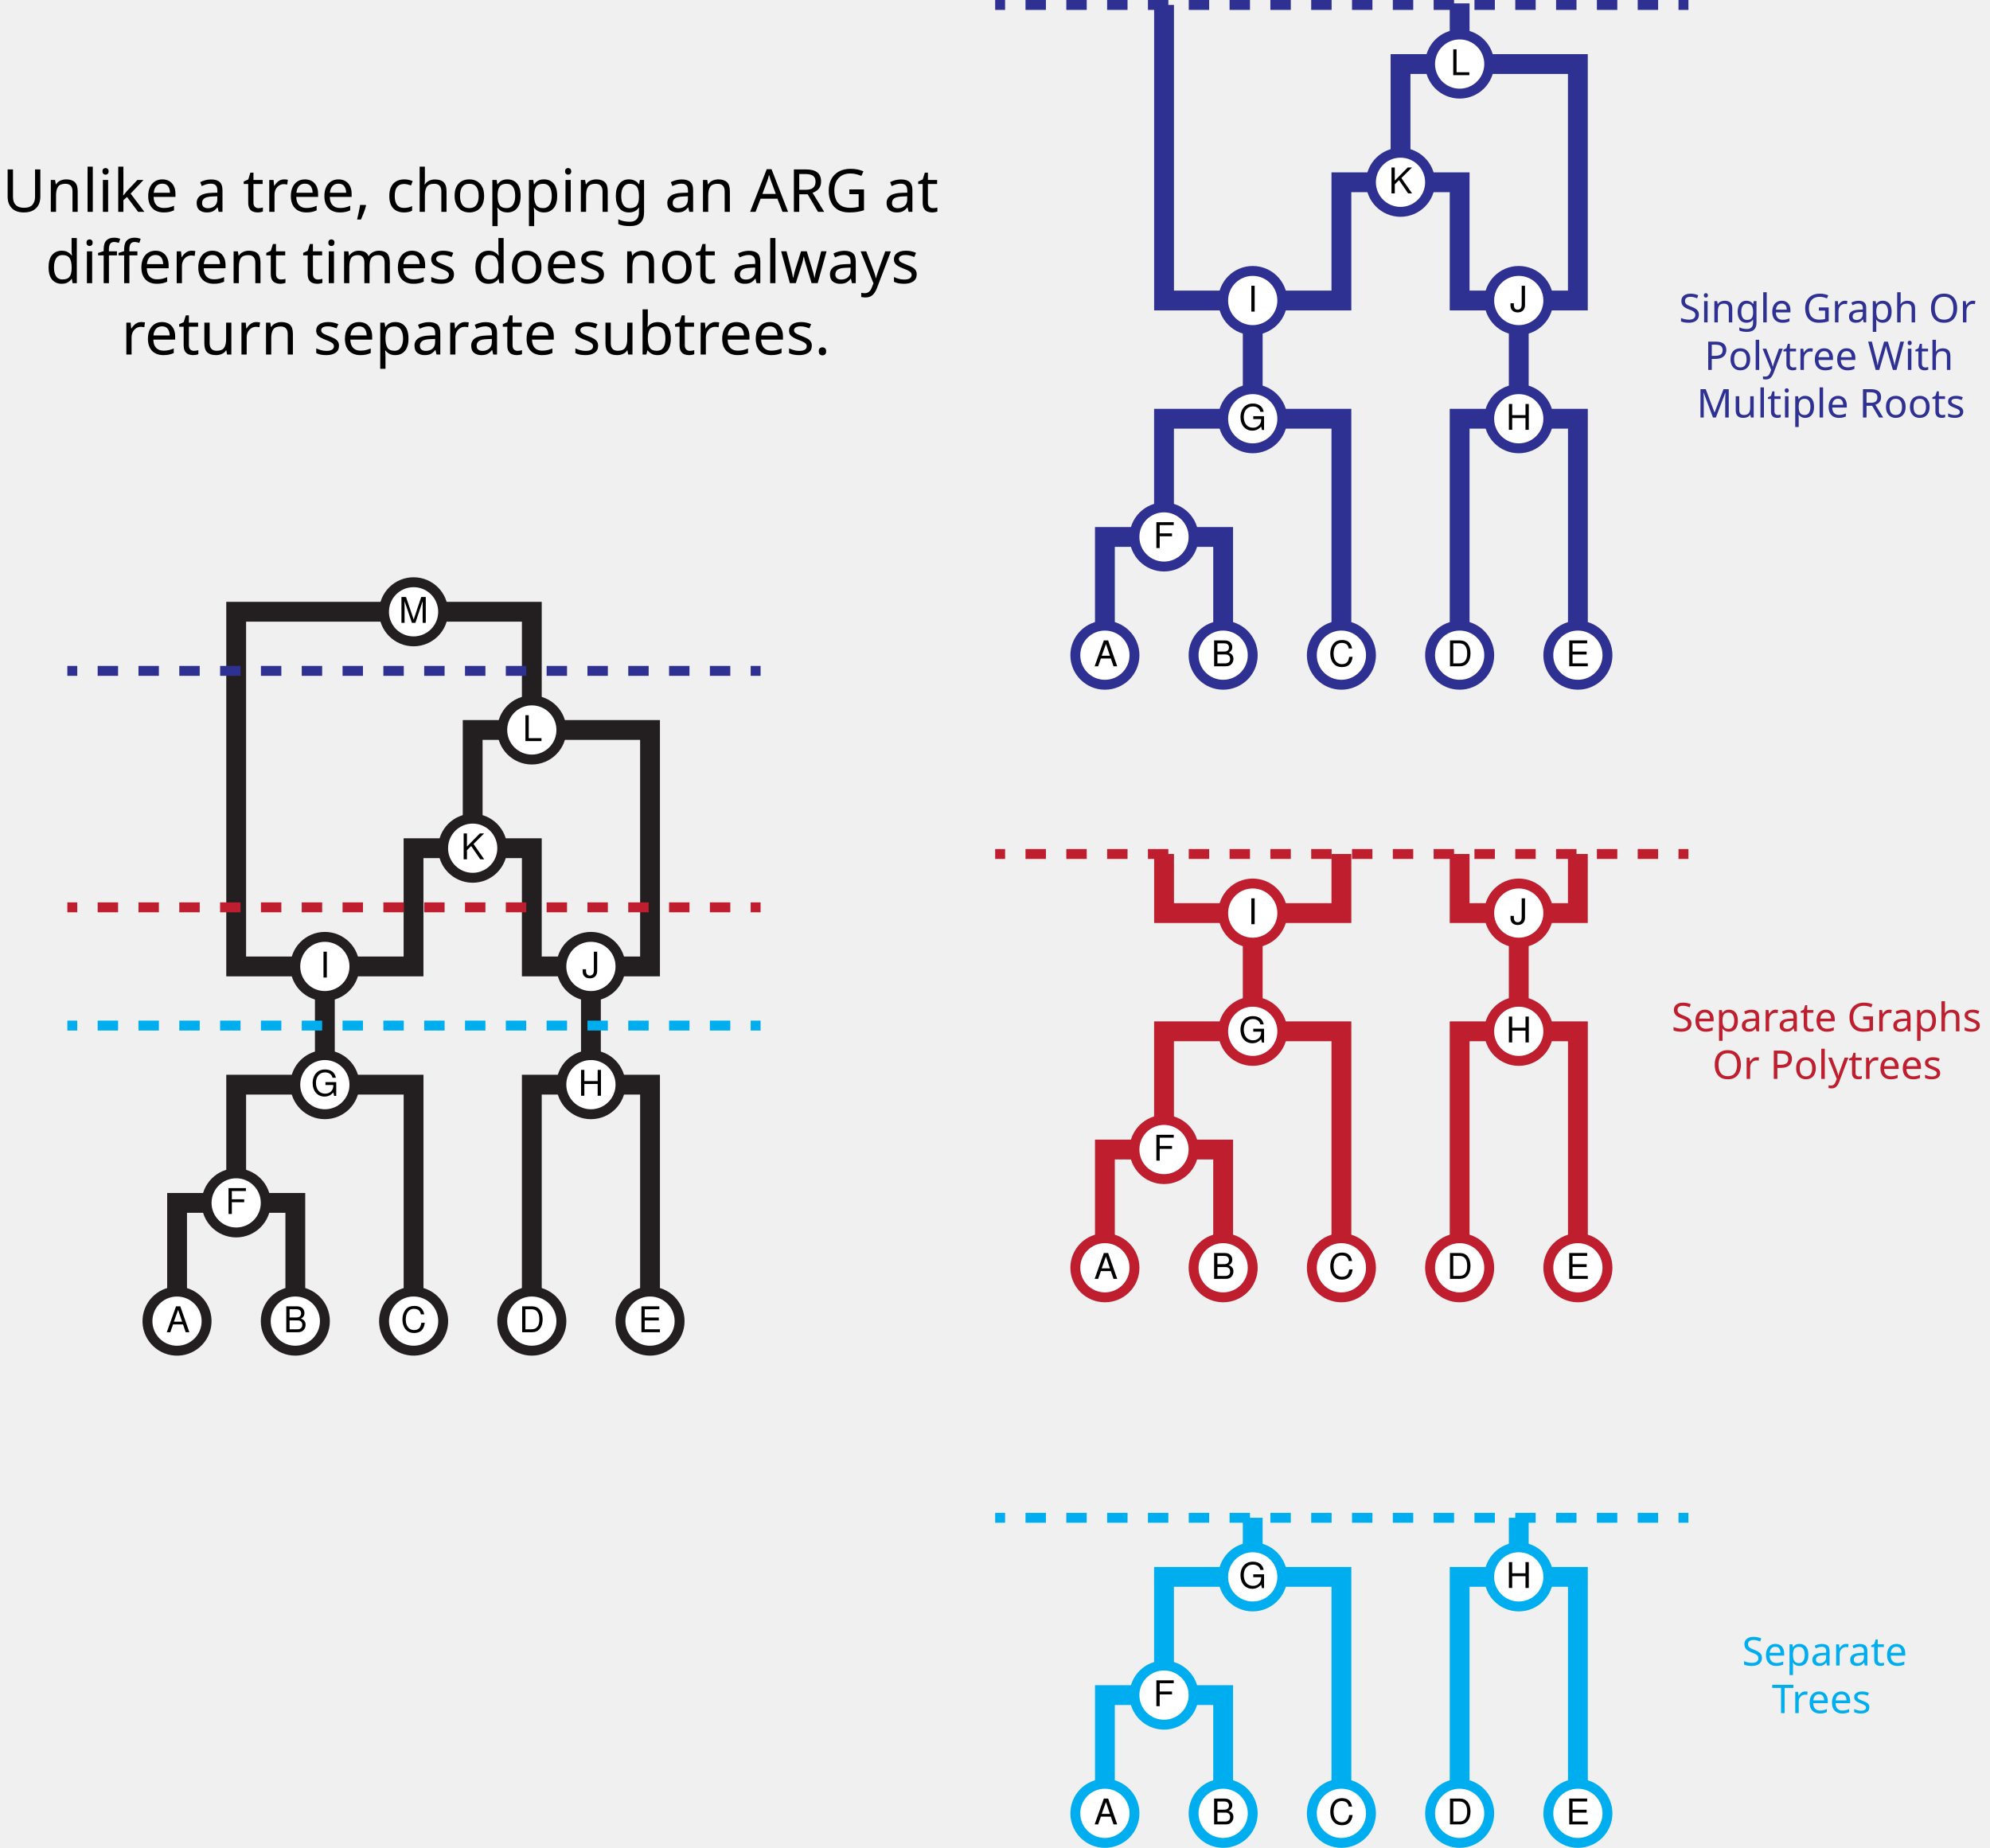
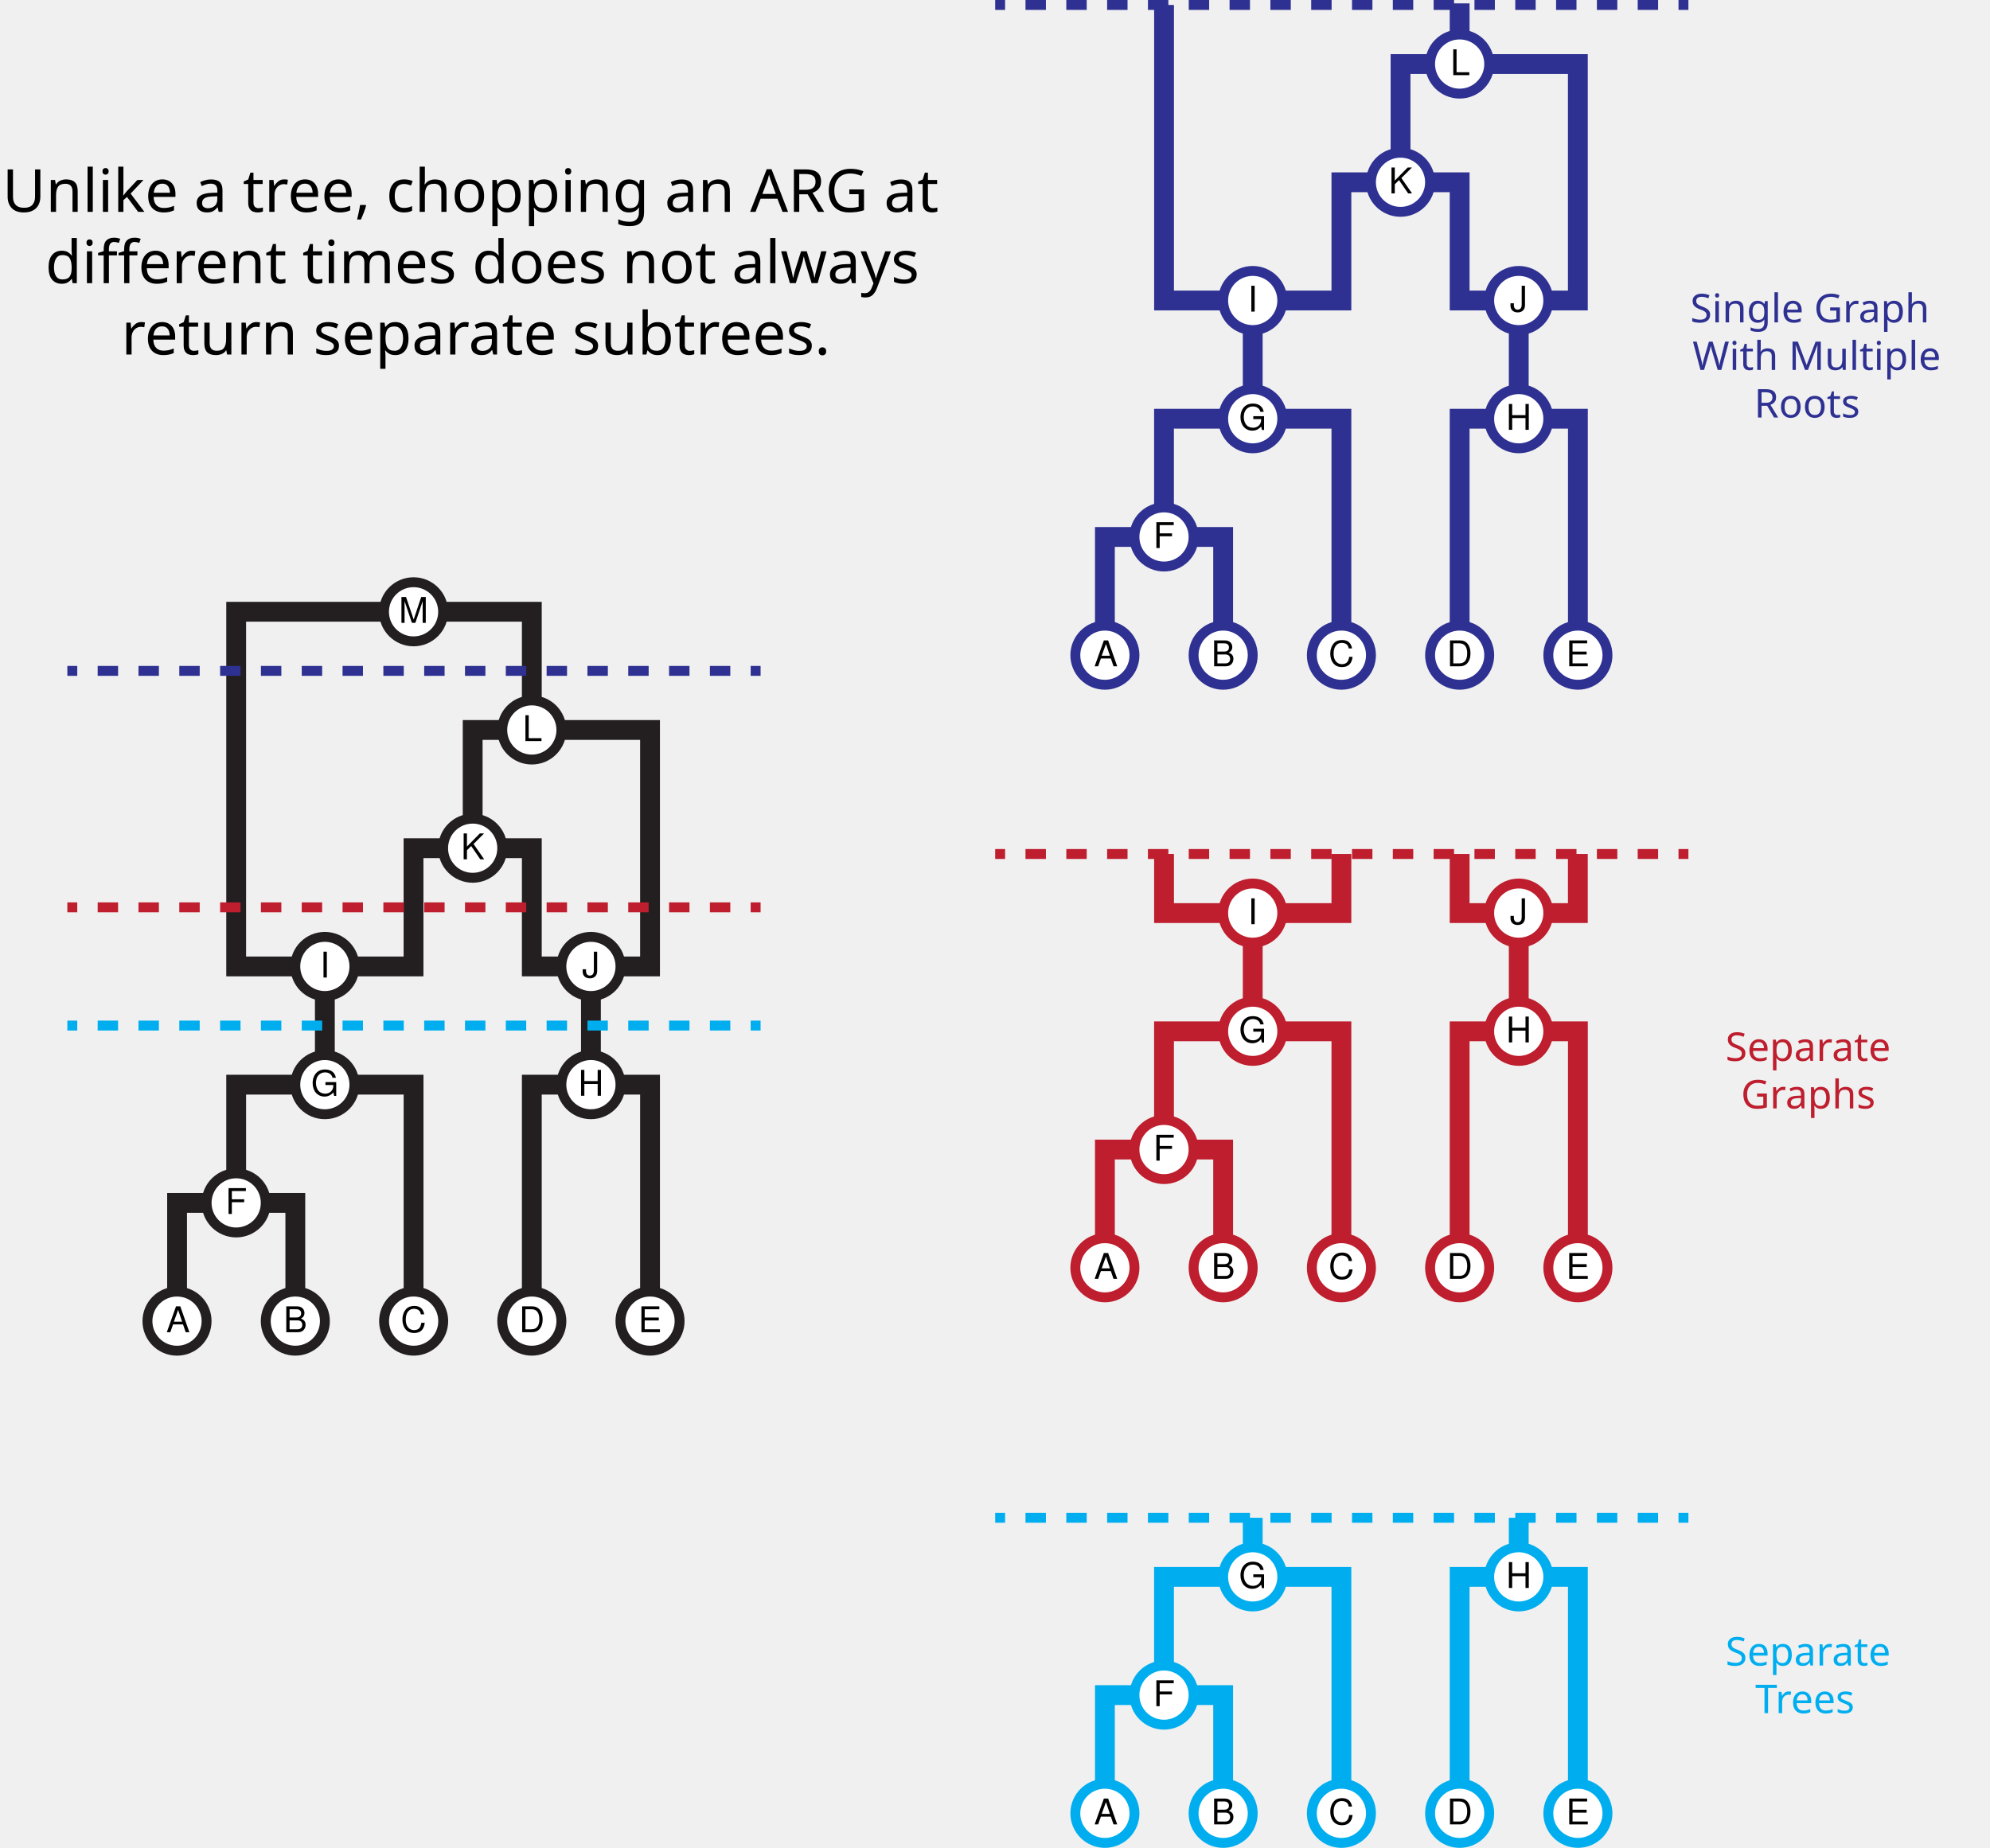
<svg xmlns="http://www.w3.org/2000/svg" version="1.1" id="Layer_1" x="0px" y="0px" viewBox="0 0 5020.1 4662.2" style="enable-background:new 0 0 5020.1 4662.2;" xml:space="preserve">
  <style type="text/css">
	.st0{fill:none;stroke:#231F20;stroke-width:50;stroke-miterlimit:10;}
	.st1{fill:#FFFFFF;stroke:#231F20;stroke-width:24.999;stroke-linejoin:round;stroke-miterlimit:4;}
	.st2{fill:#FFFFFF;stroke:#231F20;stroke-width:25;stroke-linejoin:round;}
	.st3{fill:#FFFFFF;stroke:#231F20;stroke-width:25.001;stroke-linejoin:round;stroke-miterlimit:4;}
	.st4{fill:#FFFFFF;stroke:#231F20;stroke-width:25;stroke-linejoin:round;}
	.st5{fill:#010101;}
	.st6{font-family:'Helvetica';}
	.st7{font-size:89.49px;}
- 	.st8{letter-spacing:-2;}
- 	.st9{letter-spacing:-1;}
- 	.st10{fill:none;stroke:#00AEEF;stroke-width:25;stroke-miterlimit:10;}
- 	.st11{fill:none;stroke:#00AEEF;stroke-width:25;stroke-miterlimit:10;stroke-dasharray:51.48,51.48;}
- 	.st12{fill:none;stroke:#BE1E2D;stroke-width:25;stroke-miterlimit:10;}
- 	.st13{fill:none;stroke:#BE1E2D;stroke-width:25;stroke-miterlimit:10;stroke-dasharray:51.48,51.48;}
- 	.st14{fill:none;stroke:#2E3192;stroke-width:25;stroke-miterlimit:10;}
- 	.st15{fill:none;stroke:#2E3192;stroke-width:25;stroke-miterlimit:10;stroke-dasharray:51.48,51.48;}
- 	.st16{fill:none;stroke:#2E3192;stroke-width:50;stroke-miterlimit:10;}
- 	.st17{fill:#FFFFFF;stroke:#2E3192;stroke-width:25;stroke-linejoin:round;}
- 	.st18{fill:none;stroke:#BE1E2D;stroke-width:50;stroke-miterlimit:10;}
- 	.st19{fill:#FFFFFF;stroke:#BE1E2D;stroke-width:25;stroke-linejoin:round;}
- 	.st20{fill:none;stroke:#00AEEF;stroke-width:50;stroke-miterlimit:10;}
- 	.st21{fill:#FFFFFF;stroke:#00AEEF;stroke-width:25;stroke-linejoin:round;}
- 	.st22{font-family:'ArialMT';}
- 	.st23{font-size:150px;}
- 	.st24{enable-background:new    ;}
- 	.st25{fill:#2E3192;}
- 	.st26{font-size:100px;}
- 	.st27{fill:#BE1E2D;}
- 	.st28{fill:#00AEEF;}
+ 	.st8{letter-spacing:-1;}
+ 	.st9{fill:none;stroke:#00AEEF;stroke-width:25;stroke-miterlimit:10;}
+ 	.st10{fill:none;stroke:#00AEEF;stroke-width:25;stroke-miterlimit:10;stroke-dasharray:51.48,51.48;}
+ 	.st11{fill:none;stroke:#BE1E2D;stroke-width:25;stroke-miterlimit:10;}
+ 	.st12{fill:none;stroke:#BE1E2D;stroke-width:25;stroke-miterlimit:10;stroke-dasharray:51.48,51.48;}
+ 	.st13{fill:none;stroke:#2E3192;stroke-width:25;stroke-miterlimit:10;}
+ 	.st14{fill:none;stroke:#2E3192;stroke-width:25;stroke-miterlimit:10;stroke-dasharray:51.48,51.48;}
+ 	.st15{fill:none;stroke:#2E3192;stroke-width:50;stroke-miterlimit:10;}
+ 	.st16{fill:#FFFFFF;stroke:#2E3192;stroke-width:25;stroke-linejoin:round;}
+ 	.st17{fill:none;stroke:#BE1E2D;stroke-width:50;stroke-miterlimit:10;}
+ 	.st18{fill:#FFFFFF;stroke:#BE1E2D;stroke-width:25;stroke-linejoin:round;}
+ 	.st19{fill:none;stroke:#00AEEF;stroke-width:50;stroke-miterlimit:10;}
+ 	.st20{fill:#FFFFFF;stroke:#00AEEF;stroke-width:25;stroke-linejoin:round;}
+ 	.st21{font-family:'ArialMT';}
+ 	.st22{font-size:150px;}
+ 	.st23{enable-background:new    ;}
+ 	.st24{fill:#2E3192;}
+ 	.st25{font-size:100px;}
+ 	.st26{fill:#BE1E2D;}
+ 	.st27{fill:#00AEEF;}
</style>
  <path class="st0" d="M446.7,3333.3V3035h149.2" />
  <path class="st0" d="M745,3333.3V3035H595.8" />
  <path class="st0" d="M595.8,3035v-298.3h223.7" />
  <path class="st0" d="M1043.3,3333.3v-596.6H819.5" />
  <path class="st0" d="M819.5,2736.7v-298.3" />
  <path class="st0" d="M819.5,2438.4H595.8v-894.9h447.4" />
  <path class="st0" d="M819.5,2438.4h223.7v-298.3h149.1" />
  <path class="st0" d="M1192.4,2140.1v-298.3h149.1" />
  <path class="st0" d="M1341.6,1841.8v-298.3h-298.3" />
  <path class="st0" d="M1341.6,3333.3v-596.6h149.1" />
  <path class="st0" d="M1639.8,3333.3v-596.6h-149.1" />
  <path class="st0" d="M1490.7,2736.7v-298.3" />
  <path class="st0" d="M1490.7,2438.4h-149.1v-298.3h-149.1" />
  <path class="st0" d="M1490.7,2438.4h149.1v-596.6h-298.3" />
-   <ellipse transform="matrix(6.652059e-02 -0.9978 0.9978 6.652059e-02 -2909.096 3557.143)" class="st1" cx="446.5" cy="3333.3" rx="74.6" ry="74.6" />
+   <ellipse transform="matrix(9.968701e-02 -0.995 0.995 9.968701e-02 -2914.7 3445.414)" class="st1" cx="446.6" cy="3333.4" rx="74.6" ry="74.6" />
  <circle class="st2" cx="745" cy="3333.3" r="74.6" />
-   <ellipse transform="matrix(7.088684e-02 -0.9975 0.9975 7.088684e-02 -2355.493 4137.691)" class="st3" cx="1043.3" cy="3333.3" rx="74.6" ry="74.6" />
+   <ellipse transform="matrix(7.088574e-02 -0.9975 0.9975 7.088574e-02 -2355.435 4137.81)" class="st3" cx="1043.4" cy="3333.3" rx="74.6" ry="74.6" />
  <circle class="st2" cx="1341.6" cy="3333.3" r="74.6" />
  <circle class="st2" cx="1639.8" cy="3333.3" r="74.6" />
  <circle class="st2" cx="595.8" cy="3035" r="74.6" />
  <circle class="st2" cx="819.5" cy="2736.7" r="74.6" />
  <circle class="st2" cx="1490.7" cy="2736.7" r="74.6" />
  <circle class="st2" cx="819.5" cy="2438.4" r="74.6" />
  <circle class="st2" cx="1490.7" cy="2438.4" r="74.6" />
  <circle class="st2" cx="1192.4" cy="2140.1" r="74.6" />
  <circle class="st2" cx="1341.6" cy="1841.8" r="74.6" />
  <ellipse class="st4" cx="1043.3" cy="1543.6" rx="74.6" ry="74.6" />
  <g>
    <text transform="matrix(1 0 0 1 419.29 3361.26)" class="st5 st6 st7 st8">A</text>
  </g>
  <g>
    <text transform="matrix(1 0 0 1 715.13 3361.26)" class="st5 st6 st7">B</text>
  </g>
  <g>
    <text transform="matrix(1 0 0 1 1010.95 3361.26)" class="st5 st6 st7">C</text>
  </g>
  <g>
    <text transform="matrix(1 0 0 1 1309.24 3361.26)" class="st5 st6 st7">D</text>
  </g>
  <g>
    <text transform="matrix(1 0 0 1 1610 3361.26)" class="st5 st6 st7">E</text>
  </g>
  <g>
    <text transform="matrix(1 0 0 1 568.5 3062.97)" class="st5 st6 st7">F</text>
  </g>
  <g>
    <text transform="matrix(1 0 0 1 784.75 2764.69)" class="st5 st6 st7">G</text>
  </g>
  <g>
    <text transform="matrix(1 0 0 1 1458.39 2764.69)" class="st5 st6 st7">H</text>
  </g>
  <g>
    <text transform="matrix(1 0 0 1 807.12 2466.4)" class="st5 st6 st7">I</text>
  </g>
  <g>
    <text transform="matrix(1 0 0 1 1468.33 2466.4)" class="st5 st6 st7">J</text>
  </g>
  <g>
    <text transform="matrix(1 0 0 1 1162.57 2168.11)" class="st5 st6 st7">K</text>
  </g>
  <g>
-     <text transform="matrix(1 0 0 1 1318.31 1869.82)" class="st5 st6 st7 st9">L</text>
+     <text transform="matrix(1 0 0 1 1318.31 1869.82)" class="st5 st6 st7">L</text>
  </g>
  <g>
    <text transform="matrix(1 0 0 1 1005.99 1571.53)" class="st5 st6 st7">M</text>
  </g>
-   <line class="st10" x1="169.9" y1="2587.6" x2="194.9" y2="2587.6" />
-   <line class="st11" x1="246.4" y1="2587.6" x2="1867.9" y2="2587.6" />
-   <line class="st10" x1="1893.7" y1="2587.6" x2="1918.7" y2="2587.6" />
-   <line class="st12" x1="169.9" y1="2289.3" x2="194.9" y2="2289.3" />
-   <line class="st13" x1="246.4" y1="2289.3" x2="1867.9" y2="2289.3" />
-   <line class="st12" x1="1893.7" y1="2289.3" x2="1918.7" y2="2289.3" />
-   <line class="st14" x1="169.9" y1="1692.7" x2="194.9" y2="1692.7" />
-   <line class="st15" x1="246.4" y1="1692.7" x2="1867.9" y2="1692.7" />
-   <line class="st14" x1="1893.7" y1="1692.7" x2="1918.7" y2="1692.7" />
-   <path class="st16" d="M2787.3,1653.1v-298.3h149.1" />
-   <path class="st16" d="M3085.6,1653.1v-298.3h-149.2" />
-   <path class="st16" d="M2936.4,1354.8v-298.3h223.7" />
-   <path class="st16" d="M3383.9,1653.1v-596.6h-223.7" />
-   <path class="st16" d="M3160.2,1056.5V758.2" />
-   <path class="st16" d="M3160.2,758.2h-223.7V12.5" />
-   <path class="st16" d="M3160.2,758.2h223.7V459.9h149.2" />
-   <path class="st16" d="M3533.1,459.9V161.6h149.1" />
-   <path class="st16" d="M3682.2,161.6V8.5" />
-   <path class="st16" d="M3682.2,1653.1v-596.6h149.1" />
-   <path class="st16" d="M3980.5,1653.1v-596.6h-149.2" />
-   <path class="st16" d="M3831.3,1056.5V758.2" />
-   <path class="st16" d="M3831.3,758.2h-149.1V459.9h-149.1" />
-   <path class="st16" d="M3831.3,758.2h149.1V161.6h-298.3" />
-   <circle class="st17" cx="2787.3" cy="1653.1" r="74.6" />
-   <circle class="st17" cx="3085.6" cy="1653.1" r="74.6" />
-   <circle class="st17" cx="3383.9" cy="1653.1" r="74.6" />
-   <circle class="st17" cx="3682.2" cy="1653.1" r="74.6" />
-   <circle class="st17" cx="3980.5" cy="1653.1" r="74.6" />
-   <circle class="st17" cx="2936.4" cy="1354.8" r="74.6" />
-   <circle class="st17" cx="3160.2" cy="1056.5" r="74.6" />
-   <circle class="st17" cx="3831.3" cy="1056.5" r="74.6" />
-   <circle class="st17" cx="3160.2" cy="758.2" r="74.6" />
-   <circle class="st17" cx="3831.3" cy="758.2" r="74.6" />
-   <circle class="st17" cx="3533" cy="459.9" r="74.6" />
-   <circle class="st17" cx="3682.2" cy="161.6" r="74.6" />
+   <line class="st9" x1="169.9" y1="2587.6" x2="194.9" y2="2587.6" />
+   <line class="st10" x1="246.4" y1="2587.6" x2="1867.9" y2="2587.6" />
+   <line class="st9" x1="1893.7" y1="2587.6" x2="1918.7" y2="2587.6" />
+   <line class="st11" x1="169.9" y1="2289.3" x2="194.9" y2="2289.3" />
+   <line class="st12" x1="246.4" y1="2289.3" x2="1867.9" y2="2289.3" />
+   <line class="st11" x1="1893.7" y1="2289.3" x2="1918.7" y2="2289.3" />
+   <line class="st13" x1="169.9" y1="1692.7" x2="194.9" y2="1692.7" />
+   <line class="st14" x1="246.4" y1="1692.7" x2="1867.9" y2="1692.7" />
+   <line class="st13" x1="1893.7" y1="1692.7" x2="1918.7" y2="1692.7" />
+   <path class="st15" d="M2787.3,1653.1v-298.3h149.1" />
+   <path class="st15" d="M3085.6,1653.1v-298.3h-149.2" />
+   <path class="st15" d="M2936.4,1354.8v-298.3h223.7" />
+   <path class="st15" d="M3383.9,1653.1v-596.6h-223.7" />
+   <path class="st15" d="M3160.2,1056.5V758.2" />
+   <path class="st15" d="M3160.2,758.2h-223.7V12.5" />
+   <path class="st15" d="M3160.2,758.2h223.7V459.9h149.2" />
+   <path class="st15" d="M3533.1,459.9V161.6h149.1" />
+   <path class="st15" d="M3682.2,161.6V8.5" />
+   <path class="st15" d="M3682.2,1653.1v-596.6h149.1" />
+   <path class="st15" d="M3980.5,1653.1v-596.6h-149.2" />
+   <path class="st15" d="M3831.3,1056.5V758.2" />
+   <path class="st15" d="M3831.3,758.2h-149.1V459.9h-149.1" />
+   <path class="st15" d="M3831.3,758.2h149.1V161.6h-298.3" />
+   <circle class="st16" cx="2787.3" cy="1653.1" r="74.6" />
+   <circle class="st16" cx="3085.6" cy="1653.1" r="74.6" />
+   <circle class="st16" cx="3383.9" cy="1653.1" r="74.6" />
+   <circle class="st16" cx="3682.2" cy="1653.1" r="74.6" />
+   <circle class="st16" cx="3980.5" cy="1653.1" r="74.6" />
+   <circle class="st16" cx="2936.4" cy="1354.8" r="74.6" />
+   <circle class="st16" cx="3160.2" cy="1056.5" r="74.6" />
+   <circle class="st16" cx="3831.3" cy="1056.5" r="74.6" />
+   <circle class="st16" cx="3160.2" cy="758.2" r="74.6" />
+   <circle class="st16" cx="3831.3" cy="758.2" r="74.6" />
+   <circle class="st16" cx="3533" cy="459.9" r="74.6" />
+   <circle class="st16" cx="3682.2" cy="161.6" r="74.6" />
  <g>
    <text transform="matrix(1 0 0 1 2759.9 1681.07)" class="st5 st6 st7 st8">A</text>
  </g>
  <g>
    <text transform="matrix(1 0 0 1 3055.75 1681.07)" class="st5 st6 st7">B</text>
  </g>
  <g>
    <text transform="matrix(1 0 0 1 3351.57 1681.07)" class="st5 st6 st7">C</text>
  </g>
  <g>
    <text transform="matrix(1 0 0 1 3649.86 1681.07)" class="st5 st6 st7">D</text>
  </g>
  <g>
    <text transform="matrix(1 0 0 1 3950.61 1681.07)" class="st5 st6 st7">E</text>
  </g>
  <g>
    <text transform="matrix(1 0 0 1 2909.11 1382.78)" class="st5 st6 st7">F</text>
  </g>
  <g>
    <text transform="matrix(1 0 0 1 3125.36 1084.49)" class="st5 st6 st7">G</text>
  </g>
  <g>
    <text transform="matrix(1 0 0 1 3799 1084.49)" class="st5 st6 st7">H</text>
  </g>
  <g>
    <text transform="matrix(1 0 0 1 3147.73 786.2002)" class="st5 st6 st7">I</text>
  </g>
  <g>
    <text transform="matrix(1 0 0 1 3808.94 786.2002)" class="st5 st6 st7">J</text>
  </g>
  <g>
    <text transform="matrix(1 0 0 1 3503.18 487.9102)" class="st5 st6 st7">K</text>
  </g>
  <g>
-     <text transform="matrix(1 0 0 1 3658.92 189.6201)" class="st5 st6 st7 st9">L</text>
-   </g>
-   <line class="st14" x1="2510.5" y1="12.5" x2="2535.5" y2="12.5" />
-   <line class="st15" x1="2587" y1="12.5" x2="4208.6" y2="12.5" />
-   <line class="st14" x1="4234.3" y1="12.5" x2="4259.3" y2="12.5" />
-   <path class="st18" d="M2787.3,3198.7v-298.3h149.1" />
-   <path class="st18" d="M3085.6,3198.7v-298.3h-149.2" />
-   <path class="st18" d="M2936.4,2900.4v-298.3h223.7" />
-   <path class="st18" d="M3383.9,3198.7v-596.6h-223.7" />
-   <path class="st18" d="M3160.2,2602.1v-298.3" />
-   <path class="st18" d="M3160.2,2303.8h-223.7v-149.1" />
-   <path class="st18" d="M3160.2,2303.8h223.7v-149.1" />
-   <path class="st18" d="M3682.2,3198.7v-596.6h149.1" />
-   <path class="st18" d="M3980.5,3198.7v-596.6h-149.2" />
-   <path class="st18" d="M3831.3,2602.1v-298.3" />
-   <path class="st18" d="M3831.3,2303.8h-149.1v-149.1" />
-   <path class="st18" d="M3831.3,2303.8h149.1v-149.1" />
-   <circle class="st19" cx="2787.3" cy="3198.7" r="74.6" />
-   <circle class="st19" cx="3085.6" cy="3198.7" r="74.6" />
-   <circle class="st19" cx="3383.9" cy="3198.7" r="74.6" />
-   <circle class="st19" cx="3682.2" cy="3198.7" r="74.6" />
-   <circle class="st19" cx="3980.5" cy="3198.7" r="74.6" />
-   <circle class="st19" cx="2936.4" cy="2900.4" r="74.6" />
-   <circle class="st19" cx="3160.2" cy="2602.1" r="74.6" />
-   <circle class="st19" cx="3831.3" cy="2602.1" r="74.6" />
-   <circle class="st19" cx="3160.2" cy="2303.8" r="74.6" />
-   <circle class="st19" cx="3831.3" cy="2303.8" r="74.6" />
+     <text transform="matrix(1 0 0 1 3658.92 189.6201)" class="st5 st6 st7">L</text>
+   </g>
+   <line class="st13" x1="2510.5" y1="12.5" x2="2535.5" y2="12.5" />
+   <line class="st14" x1="2587" y1="12.5" x2="4208.6" y2="12.5" />
+   <line class="st13" x1="4234.3" y1="12.5" x2="4259.3" y2="12.5" />
+   <path class="st17" d="M2787.3,3198.7v-298.3h149.1" />
+   <path class="st17" d="M3085.6,3198.7v-298.3h-149.2" />
+   <path class="st17" d="M2936.4,2900.4v-298.3h223.7" />
+   <path class="st17" d="M3383.9,3198.7v-596.6h-223.7" />
+   <path class="st17" d="M3160.2,2602.1v-298.3" />
+   <path class="st17" d="M3160.2,2303.8h-223.7v-149.1" />
+   <path class="st17" d="M3160.2,2303.8h223.7v-149.1" />
+   <path class="st17" d="M3682.2,3198.7v-596.6h149.1" />
+   <path class="st17" d="M3980.5,3198.7v-596.6h-149.2" />
+   <path class="st17" d="M3831.3,2602.1v-298.3" />
+   <path class="st17" d="M3831.3,2303.8h-149.1v-149.1" />
+   <path class="st17" d="M3831.3,2303.8h149.1v-149.1" />
+   <circle class="st18" cx="2787.3" cy="3198.7" r="74.6" />
+   <circle class="st18" cx="3085.6" cy="3198.7" r="74.6" />
+   <circle class="st18" cx="3383.9" cy="3198.7" r="74.6" />
+   <circle class="st18" cx="3682.2" cy="3198.7" r="74.6" />
+   <circle class="st18" cx="3980.5" cy="3198.7" r="74.6" />
+   <circle class="st18" cx="2936.4" cy="2900.4" r="74.6" />
+   <circle class="st18" cx="3160.2" cy="2602.1" r="74.6" />
+   <circle class="st18" cx="3831.3" cy="2602.1" r="74.6" />
+   <circle class="st18" cx="3160.2" cy="2303.8" r="74.6" />
+   <circle class="st18" cx="3831.3" cy="2303.8" r="74.6" />
  <g>
    <text transform="matrix(1 0 0 1 2759.9 3226.68)" class="st5 st6 st7 st8">A</text>
  </g>
  <g>
    <text transform="matrix(1 0 0 1 3055.74 3226.68)" class="st5 st6 st7">B</text>
  </g>
  <g>
    <text transform="matrix(1 0 0 1 3351.57 3226.68)" class="st5 st6 st7">C</text>
  </g>
  <g>
    <text transform="matrix(1 0 0 1 3649.86 3226.68)" class="st5 st6 st7">D</text>
  </g>
  <g>
    <text transform="matrix(1 0 0 1 3950.61 3226.68)" class="st5 st6 st7">E</text>
  </g>
  <g>
    <text transform="matrix(1 0 0 1 2909.11 2928.39)" class="st5 st6 st7">F</text>
  </g>
  <g>
    <text transform="matrix(1 0 0 1 3125.36 2630.1)" class="st5 st6 st7">G</text>
  </g>
  <g>
    <text transform="matrix(1 0 0 1 3799 2630.1)" class="st5 st6 st7">H</text>
  </g>
  <g>
    <text transform="matrix(1 0 0 1 3147.73 2331.81)" class="st5 st6 st7">I</text>
  </g>
  <g>
    <text transform="matrix(1 0 0 1 3808.94 2331.81)" class="st5 st6 st7">J</text>
  </g>
-   <line class="st12" x1="2510.5" y1="2154.7" x2="2535.5" y2="2154.7" />
-   <line class="st13" x1="2587" y1="2154.7" x2="4208.6" y2="2154.7" />
-   <line class="st12" x1="4234.3" y1="2154.7" x2="4259.3" y2="2154.7" />
-   <path class="st20" d="M2787.3,4575.2v-298.3h149.1" />
-   <path class="st20" d="M3085.6,4575.2v-298.3h-149.2" />
-   <path class="st20" d="M2936.4,4276.9v-298.3h223.7" />
-   <path class="st20" d="M3383.9,4575.2v-596.6h-223.7" />
-   <path class="st20" d="M3160.2,3978.6v-149.1" />
-   <path class="st20" d="M3682.2,4575.2v-596.6h149.1" />
-   <path class="st20" d="M3980.5,4575.2v-596.6h-149.2" />
-   <path class="st20" d="M3831.3,3978.6v-149.1" />
-   <circle class="st21" cx="2787.3" cy="4575.2" r="74.6" />
-   <circle class="st21" cx="3085.6" cy="4575.2" r="74.6" />
-   <circle class="st21" cx="3383.9" cy="4575.2" r="74.6" />
-   <circle class="st21" cx="3682.2" cy="4575.2" r="74.6" />
-   <circle class="st21" cx="3980.5" cy="4575.2" r="74.6" />
-   <circle class="st21" cx="2936.4" cy="4276.9" r="74.6" />
-   <circle class="st21" cx="3160.2" cy="3978.6" r="74.6" />
-   <circle class="st21" cx="3831.3" cy="3978.6" r="74.6" />
+   <line class="st11" x1="2510.5" y1="2154.7" x2="2535.5" y2="2154.7" />
+   <line class="st12" x1="2587" y1="2154.7" x2="4208.6" y2="2154.7" />
+   <line class="st11" x1="4234.3" y1="2154.7" x2="4259.3" y2="2154.7" />
+   <path class="st19" d="M2787.3,4575.2v-298.3h149.1" />
+   <path class="st19" d="M3085.6,4575.2v-298.3h-149.2" />
+   <path class="st19" d="M2936.4,4276.9v-298.3h223.7" />
+   <path class="st19" d="M3383.9,4575.2v-596.6h-223.7" />
+   <path class="st19" d="M3160.2,3978.6v-149.1" />
+   <path class="st19" d="M3682.2,4575.2v-596.6h149.1" />
+   <path class="st19" d="M3980.5,4575.2v-596.6h-149.2" />
+   <path class="st19" d="M3831.3,3978.6v-149.1" />
+   <circle class="st20" cx="2787.3" cy="4575.2" r="74.6" />
+   <circle class="st20" cx="3085.6" cy="4575.2" r="74.6" />
+   <circle class="st20" cx="3383.9" cy="4575.2" r="74.6" />
+   <circle class="st20" cx="3682.2" cy="4575.2" r="74.6" />
+   <circle class="st20" cx="3980.5" cy="4575.2" r="74.6" />
+   <circle class="st20" cx="2936.4" cy="4276.9" r="74.6" />
+   <circle class="st20" cx="3160.2" cy="3978.6" r="74.6" />
+   <circle class="st20" cx="3831.3" cy="3978.6" r="74.6" />
  <g>
    <text transform="matrix(1 0 0 1 2759.9 4603.15)" class="st5 st6 st7 st8">A</text>
  </g>
  <g>
    <text transform="matrix(1 0 0 1 3055.74 4603.15)" class="st5 st6 st7">B</text>
  </g>
  <g>
    <text transform="matrix(1 0 0 1 3351.57 4603.15)" class="st5 st6 st7">C</text>
  </g>
  <g>
    <text transform="matrix(1 0 0 1 3649.86 4603.15)" class="st5 st6 st7">D</text>
  </g>
  <g>
    <text transform="matrix(1 0 0 1 3950.61 4603.15)" class="st5 st6 st7">E</text>
  </g>
  <g>
    <text transform="matrix(1 0 0 1 2909.11 4304.86)" class="st5 st6 st7">F</text>
  </g>
  <g>
    <text transform="matrix(1 0 0 1 3125.36 4006.57)" class="st5 st6 st7">G</text>
  </g>
  <g>
    <text transform="matrix(1 0 0 1 3799 4006.57)" class="st5 st6 st7">H</text>
  </g>
-   <line class="st10" x1="2510.5" y1="3829.5" x2="2535.5" y2="3829.5" />
-   <line class="st11" x1="2587" y1="3829.5" x2="4208.6" y2="3829.5" />
-   <line class="st10" x1="4234.3" y1="3829.5" x2="4259.3" y2="3829.5" />
-   <text transform="matrix(1 0 0 1 5.7777 534.5)" class="st22 st23">Unlike a tree, chopping an ARG at</text>
-   <text transform="matrix(1 0 0 1 114.2777 714.5)" class="st22 st23">different times does not always</text>
-   <text transform="matrix(1 0 0 1 305.9777 894.5)" class="st22 st23">return separate subtrees.</text>
-   <g>
-     <text transform="matrix(1 0 0 1 4235.531 813.3569)" class="st24">
-       <tspan x="0" y="0" class="st25 st22 st26">Single Graph Or</tspan>
-       <tspan x="64" y="120" class="st25 st22 st26">Polytree With</tspan>
-       <tspan x="44.5" y="240" class="st25 st22 st26">Multiple Roots</tspan>
+   <line class="st9" x1="2510.5" y1="3829.5" x2="2535.5" y2="3829.5" />
+   <line class="st10" x1="2587" y1="3829.5" x2="4208.6" y2="3829.5" />
+   <line class="st9" x1="4234.3" y1="3829.5" x2="4259.3" y2="3829.5" />
+   <text transform="matrix(1 0 0 1 5.7777 534.5)" class="st21 st22">Unlike a tree, chopping an ARG at</text>
+   <text transform="matrix(1 0 0 1 114.2777 714.5)" class="st21 st22">different times does not always</text>
+   <text transform="matrix(1 0 0 1 305.9777 894.5)" class="st21 st22">return separate subtrees.</text>
+   <g>
+     <text transform="matrix(1 0 0 1 4263.893 813.3569)" class="st23">
+       <tspan x="0" y="0" class="st24 st21 st25">Single Graph</tspan>
+       <tspan x="5.7" y="120" class="st24 st21 st25">With Multiple</tspan>
+       <tspan x="161.2" y="240" class="st24 st21 st25">Roots</tspan>
    </text>
  </g>
  <g>
-     <text transform="matrix(1 0 0 1 4216.723 2602.12)" class="st27 st22 st26">Separate Graphs</text>
-     <text transform="matrix(1 0 0 1 4319.623 2722.12)" class="st27 st22 st26">Or Polytrees</text>
-   </g>
-   <g>
-     <text transform="matrix(1 0 0 1 4394.579 4202.32)" class="st28 st22 st26">Separate</text>
-     <text transform="matrix(1 0 0 1 4469.679 4322.32)" class="st28 st22 st26">Trees</text>
+     <text transform="matrix(1 0 0 1 4352.809 2676.7)" class="st23">
+       <tspan x="0" y="0" class="st26 st21 st25">Separate</tspan>
+       <tspan x="39" y="120" class="st26 st21 st25">Graphs</tspan>
+     </text>
+   </g>
+   <g>
+     <text transform="matrix(1 0 0 1 4352.809 4202.32)" class="st27 st21 st25">Separate</text>
+     <text transform="matrix(1 0 0 1 4427.909 4322.32)" class="st27 st21 st25">Trees</text>
  </g>
</svg>
